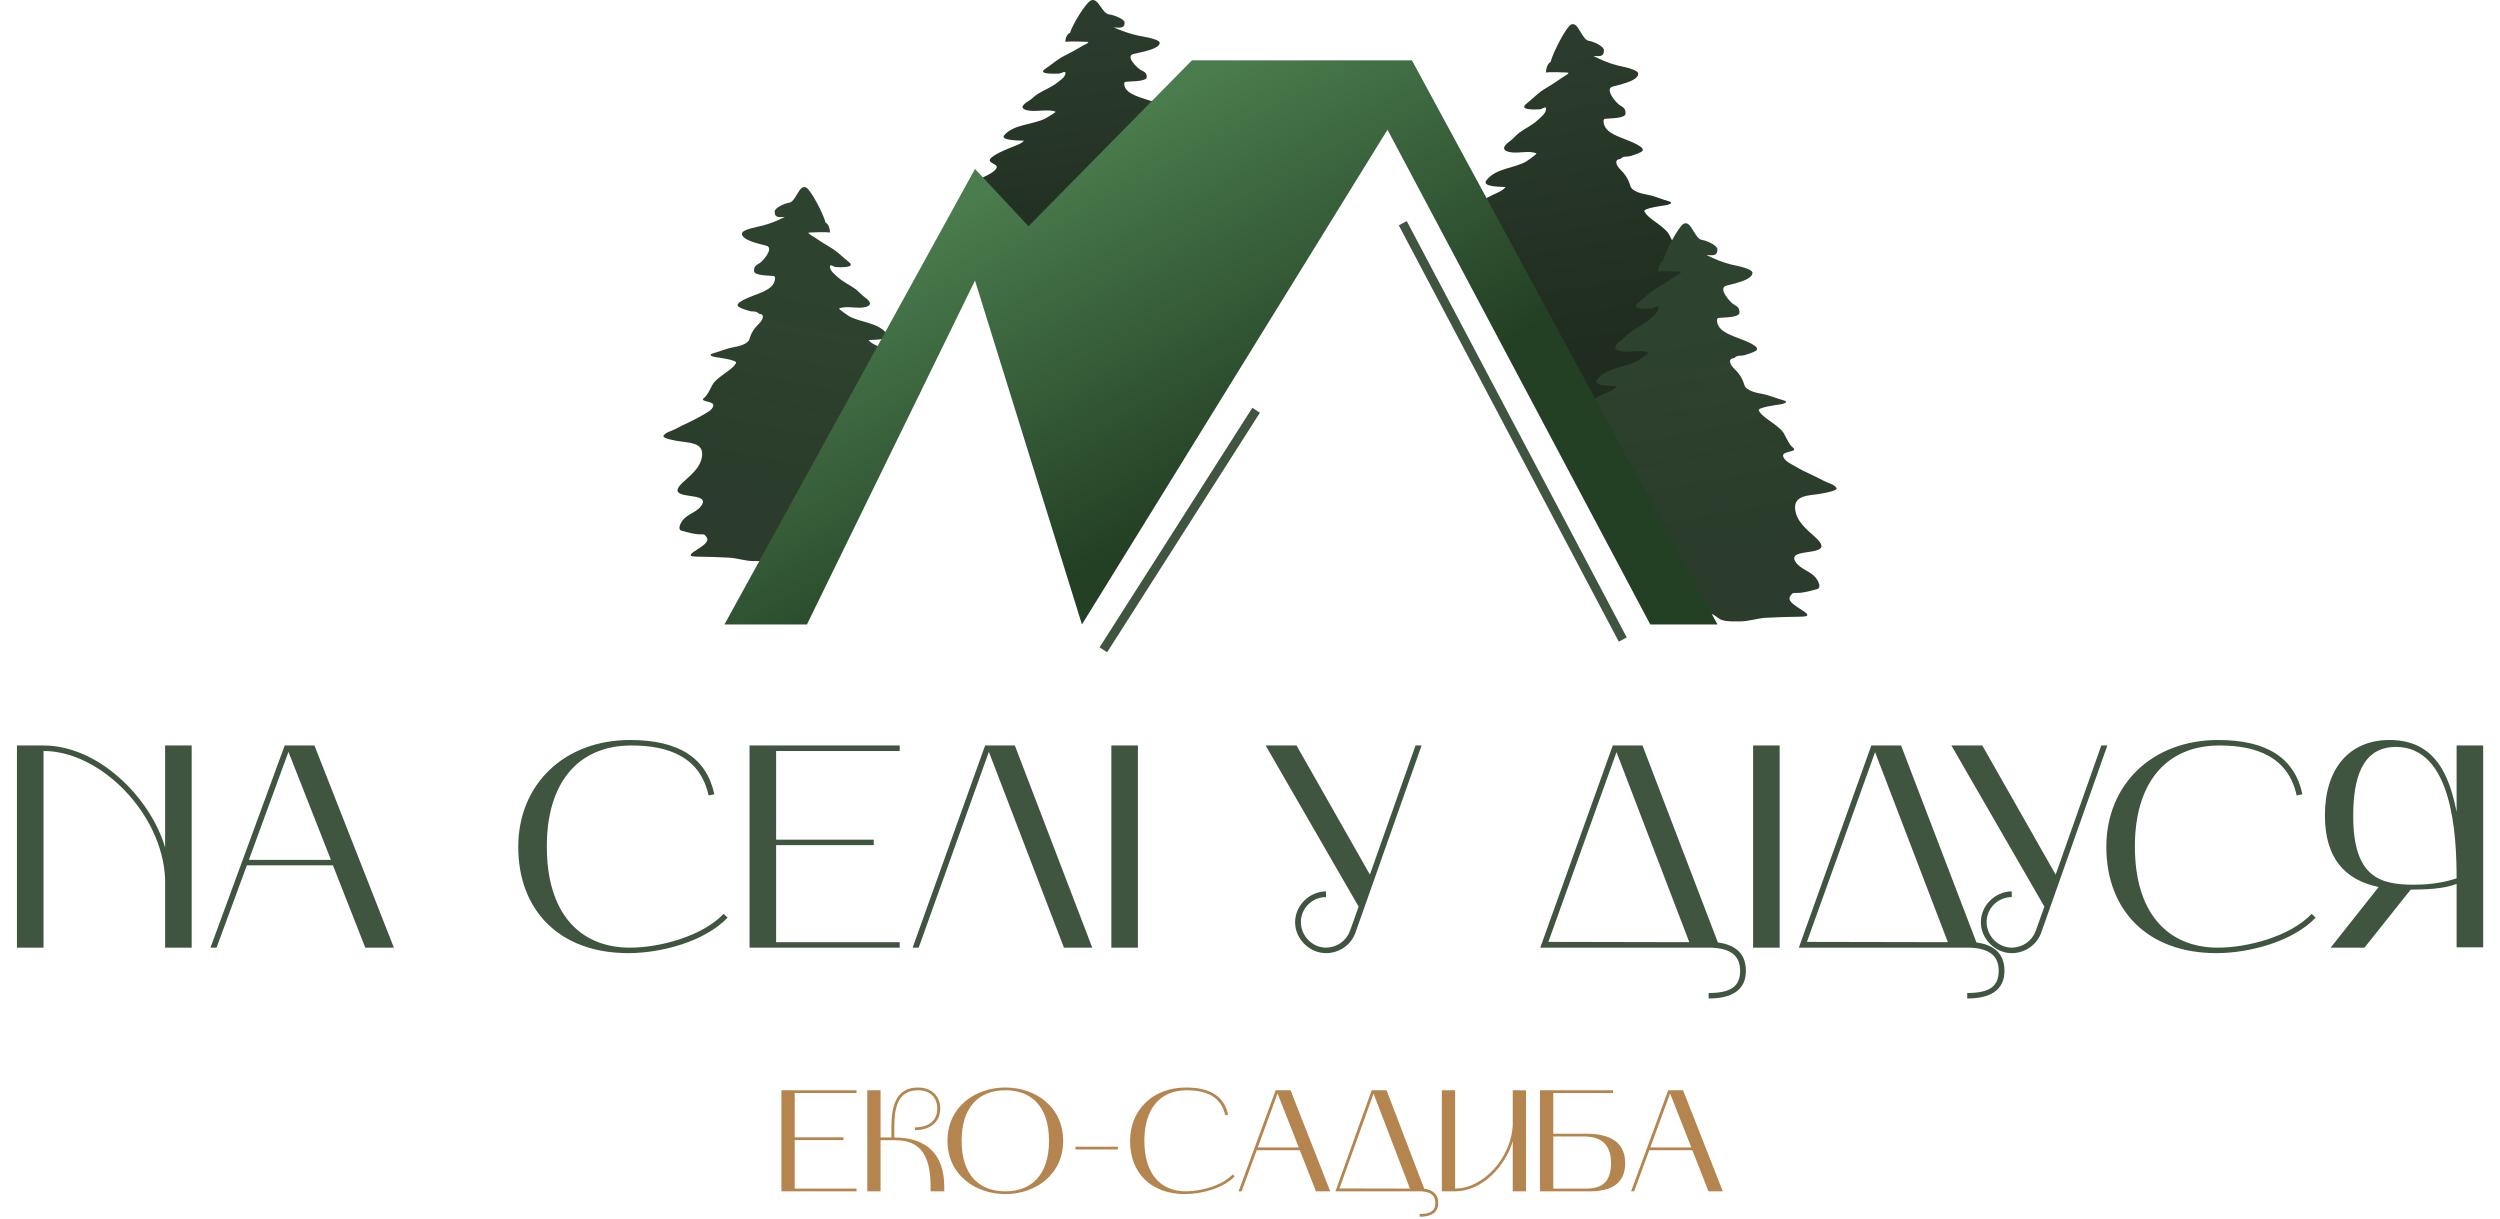
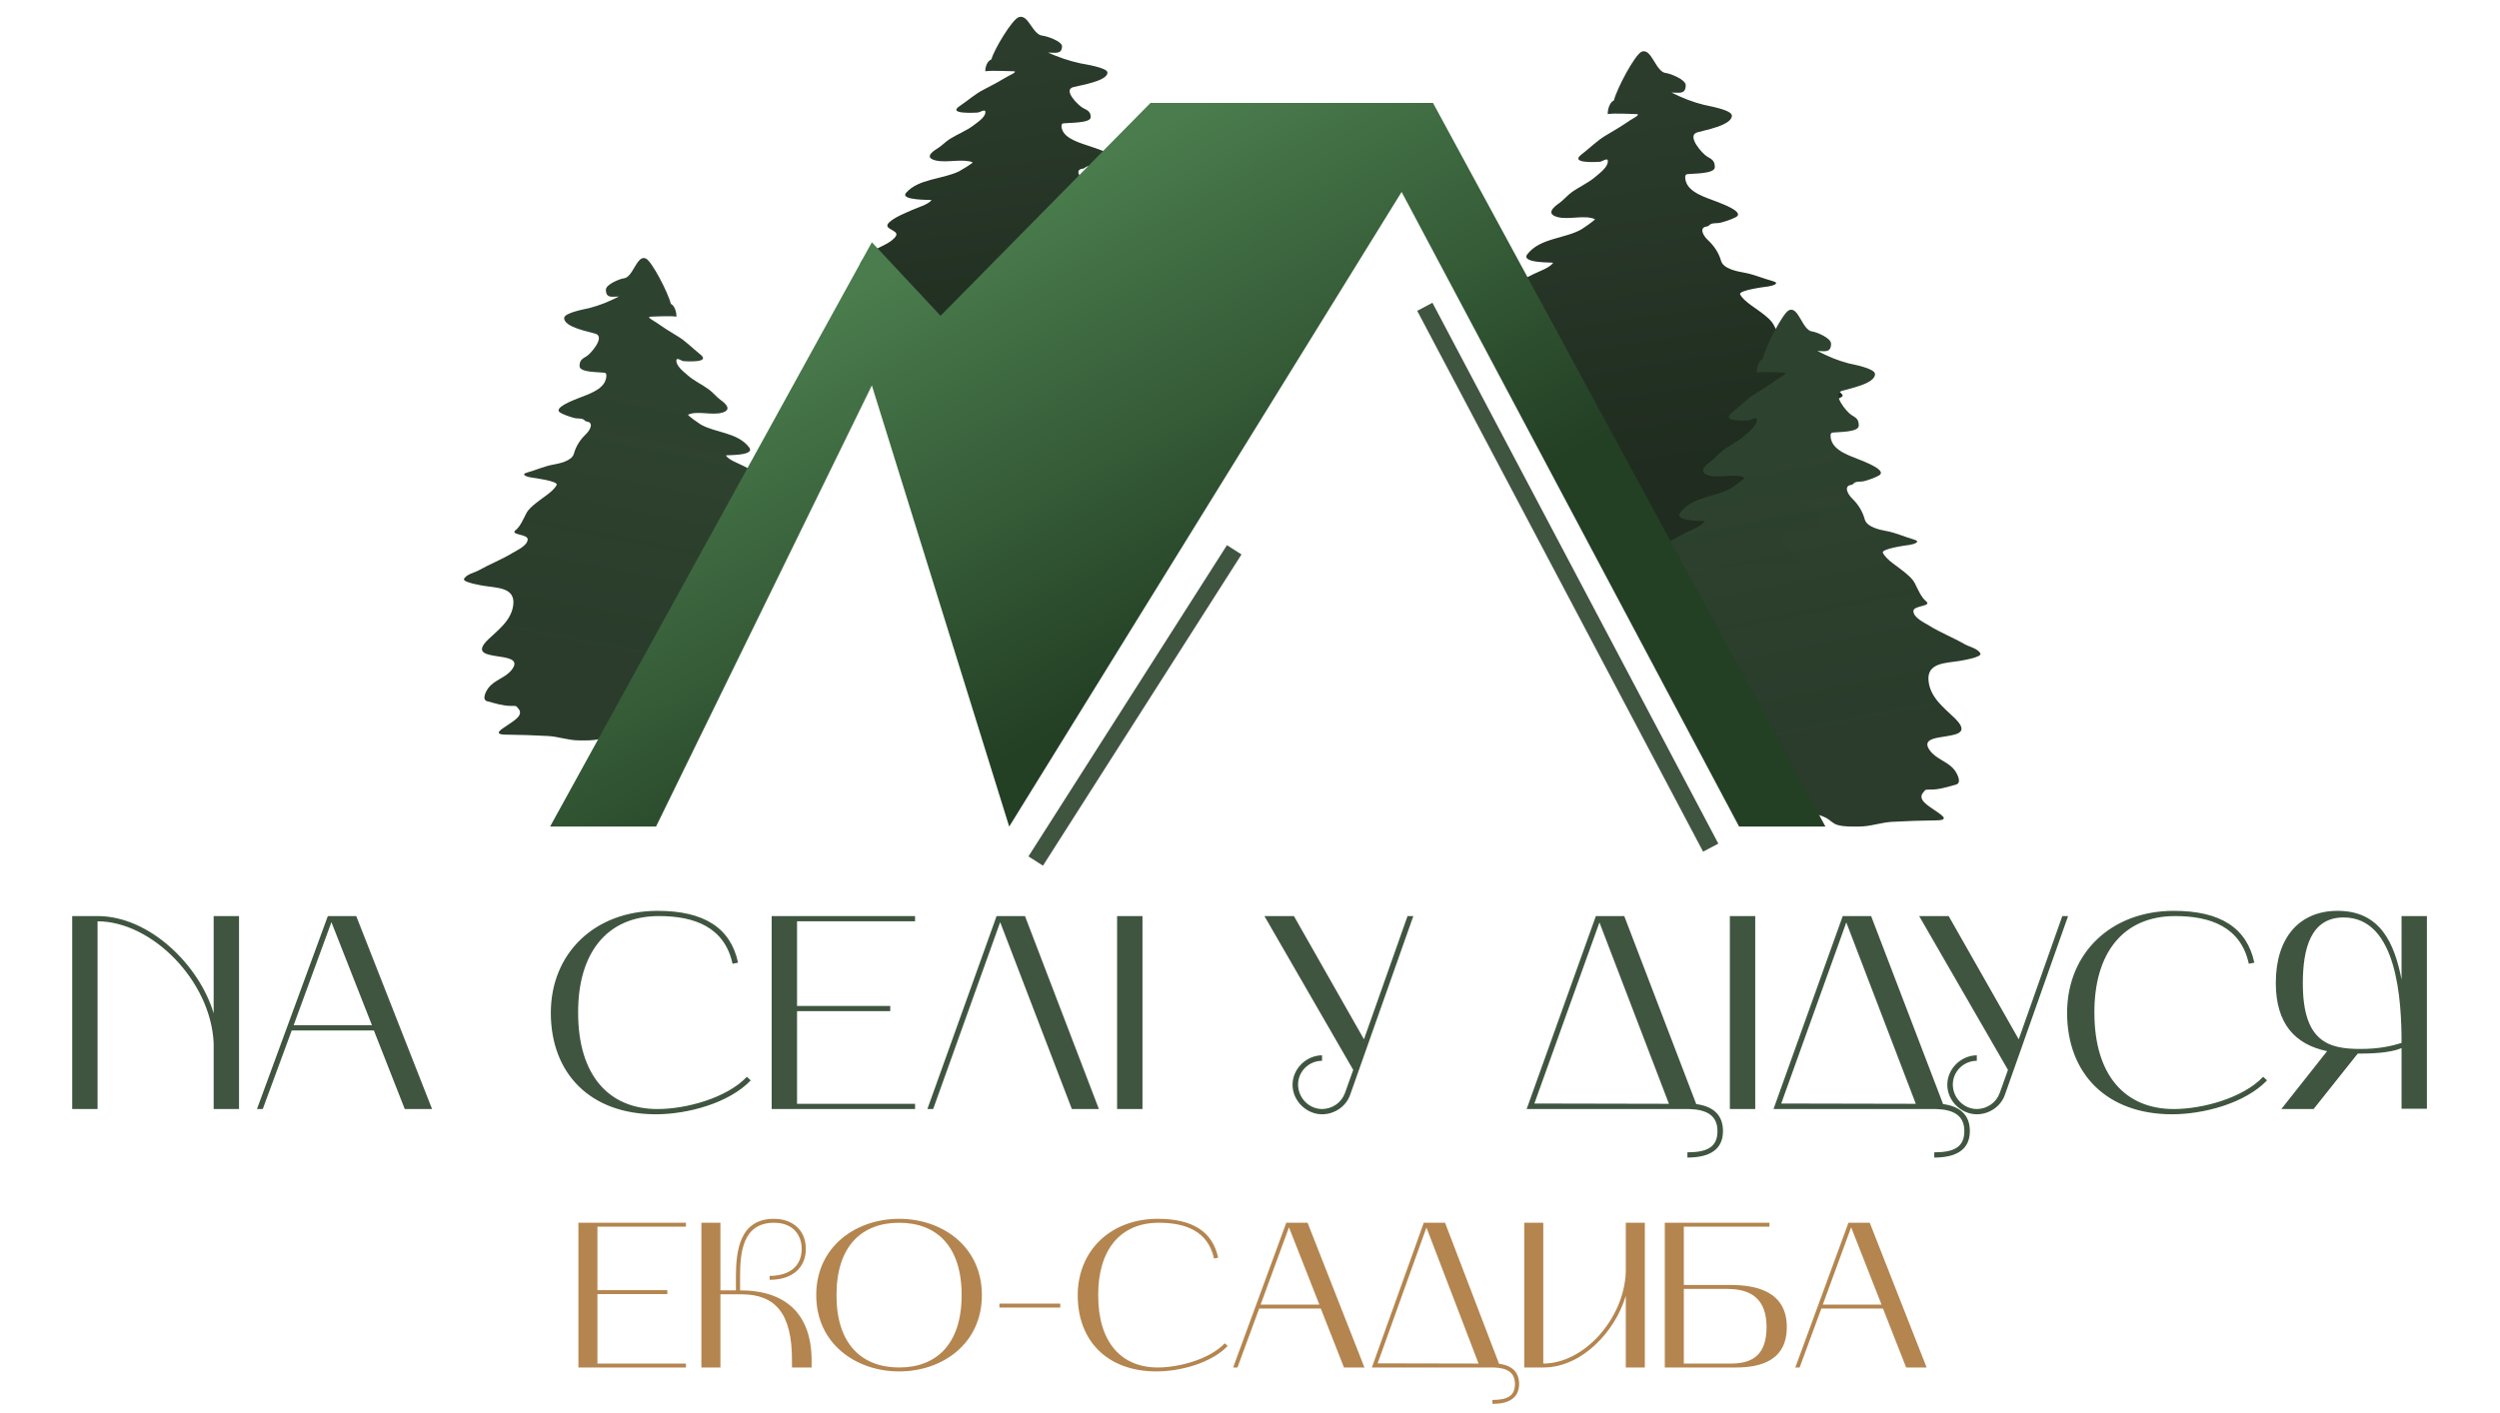
- <svg xmlns="http://www.w3.org/2000/svg" viewBox="0 0 277 135" fill="none">
-   <path d="M177.716 5.573C177.716 6.397 177.126 6.197 176.54 6.197C177.427 6.654 178.275 7.007 179.241 7.256C179.536 7.332 181.516 7.669 181.516 8.168C181.516 9.012 179.23 9.418 178.659 9.598C177.757 9.884 179.096 11.434 179.475 11.656C179.906 11.911 180.113 12.042 180.113 12.569C180.113 13.159 178.296 13.099 177.83 13.167C177.604 13.201 177.675 13.584 177.716 13.744C177.977 14.758 179.413 15.159 180.226 15.495C180.606 15.652 182.643 16.401 181.835 16.838C181.469 17.037 180.993 17.195 180.595 17.305C180.334 17.378 180.035 17.311 179.787 17.422C179.669 17.474 179.607 17.611 179.475 17.627C178.794 17.704 179.129 18.391 179.531 18.78C180.074 19.303 180.438 19.883 180.63 20.575C180.818 21.253 182.004 21.476 182.509 21.568C183.322 21.716 184.075 22.067 184.87 22.29C185.57 22.487 184.813 22.709 184.501 22.75L184.489 22.752C184.253 22.783 182.026 23.076 182.197 23.429C182.49 24.032 183.528 24.625 184.04 25.056C184.396 25.355 184.738 25.608 184.962 26.034C185.216 26.517 185.497 27.214 185.919 27.552C186.502 28.02 184.834 27.901 184.834 28.399C184.834 28.972 185.804 29.398 186.195 29.64C187.176 30.245 188.268 30.661 189.272 31.231C189.684 31.464 190.349 31.567 190.619 32.004C190.831 32.348 188.903 32.641 188.733 32.668C187.652 32.844 185.987 32.802 186.139 34.34C186.28 35.776 187.458 36.635 188.393 37.529C190.833 39.861 184.938 38.408 186.224 40.251C186.798 41.075 187.826 41.218 188.407 41.996C188.624 42.286 189.047 43.072 188.507 43.215C187.766 43.409 187.095 43.638 186.323 43.638C185.804 43.638 185.912 43.621 185.671 43.901C185.151 44.503 186.191 45.056 186.614 45.36C187.101 45.712 188.135 46.25 186.819 46.265C185.528 46.281 184.266 46.318 182.984 46.389C182.035 46.442 181.131 46.791 180.169 46.791C179.543 46.791 178.895 46.827 178.284 46.659C177.851 46.541 177.63 46.22 177.249 46.032C175.847 45.338 174.032 45.745 172.562 45.745L160.844 26.954C161.106 26.415 161.415 26.069 161.921 25.713C162.473 25.326 163.497 24.906 163.821 24.268C164.141 23.64 162.576 23.623 163.297 22.881C163.784 22.379 164.579 22.019 165.182 21.699C165.61 21.473 166.524 21.163 166.806 20.729C166.841 20.674 164.074 20.801 164.686 19.991C165.723 18.619 167.732 18.677 169.096 17.897C169.16 17.86 170.344 17.05 170.23 16.999C169.377 16.617 168.096 17.083 167.16 16.824C166.202 16.558 166.818 15.986 167.288 15.649C167.671 15.375 167.953 14.988 168.33 14.707C168.97 14.232 169.721 13.902 170.315 13.364C170.662 13.051 171.365 12.528 171.301 12C171.27 11.746 170.822 12.102 170.641 12.109C170.395 12.12 168.12 12.284 169.138 11.482C169.85 10.921 170.421 10.286 171.208 9.818C171.859 9.431 172.518 9.008 173.137 8.569C173.298 8.455 174.094 8.045 173.647 8.037C173.004 8.025 171.918 7.946 171.301 8.037C171.279 8.04 171.303 7.125 171.807 6.866C172.059 5.829 173.531 2.981 174.073 2.722C174.904 2.325 175.227 4.444 176.087 4.534C176.433 4.57 177.716 5.082 177.716 5.573Z" fill="url(#paint0_linear_4884_7346)" />
-   <path d="M190.287 27.635C190.287 28.459 189.683 28.259 189.084 28.259C189.991 28.715 190.859 29.069 191.846 29.317C192.149 29.393 194.174 29.731 194.174 30.23C194.174 31.074 191.835 31.479 191.252 31.66C190.329 31.946 191.699 33.495 192.086 33.718C192.527 33.972 192.738 34.103 192.738 34.63C192.738 35.22 190.88 35.16 190.403 35.229C190.172 35.262 190.245 35.645 190.287 35.805C190.553 36.819 192.022 37.221 192.854 37.557C193.242 37.714 195.326 38.462 194.5 38.9C194.126 39.098 193.638 39.257 193.231 39.367C192.964 39.439 192.659 39.373 192.405 39.484C192.285 39.536 192.221 39.673 192.086 39.688C191.39 39.766 191.732 40.453 192.144 40.841C192.699 41.365 193.071 41.944 193.267 42.637C193.46 43.315 194.673 43.537 195.189 43.629C196.02 43.777 196.791 44.129 197.603 44.352C198.32 44.548 197.545 44.77 197.226 44.812L197.214 44.813C196.973 44.844 194.695 45.138 194.87 45.49C195.169 46.093 196.231 46.687 196.755 47.118C197.119 47.417 197.469 47.669 197.697 48.096C197.957 48.579 198.244 49.276 198.676 49.614C199.273 50.081 197.567 49.962 197.567 50.46C197.567 51.034 198.559 51.459 198.959 51.701C199.962 52.307 201.079 52.723 202.106 53.292C202.527 53.526 203.207 53.628 203.483 54.066C203.7 54.409 201.728 54.702 201.555 54.73C200.449 54.906 198.746 54.863 198.901 56.401C199.046 57.838 200.25 58.697 201.207 59.591C203.702 61.923 197.673 60.469 198.988 62.313C199.575 63.136 200.627 63.279 201.221 64.057C201.443 64.348 201.875 65.134 201.323 65.276C200.566 65.471 199.88 65.699 199.09 65.699C198.558 65.699 198.669 65.683 198.423 65.962C197.891 66.564 198.955 67.117 199.387 67.422C199.886 67.773 200.942 68.311 199.597 68.327C198.277 68.342 196.986 68.379 195.675 68.451C194.704 68.504 193.779 68.852 192.796 68.852C192.155 68.852 191.493 68.888 190.867 68.721C190.425 68.602 190.199 68.282 189.809 68.093C188.376 67.4 186.519 67.807 185.016 67.807L173.031 49.016C173.299 48.476 173.616 48.131 174.133 47.775C174.697 47.387 175.745 46.967 176.076 46.33C176.404 45.701 174.803 45.685 175.54 44.943C176.039 44.441 176.851 44.081 177.469 43.761C177.906 43.534 178.841 43.225 179.129 42.79C179.165 42.736 176.335 42.863 176.961 42.053C178.021 40.68 180.076 40.738 181.471 39.958C181.537 39.921 182.748 39.112 182.631 39.061C181.759 38.679 180.448 39.145 179.491 38.885C178.511 38.62 179.141 38.047 179.622 37.71C180.013 37.436 180.302 37.049 180.688 36.769C181.342 36.294 182.11 35.964 182.718 35.426C183.072 35.112 183.791 34.59 183.726 34.061C183.694 33.808 183.236 34.163 183.051 34.171C182.799 34.181 180.472 34.345 181.514 33.543C182.242 32.983 182.826 32.348 183.631 31.879C184.296 31.492 184.971 31.07 185.604 30.631C185.768 30.517 186.583 30.106 186.126 30.098C185.468 30.087 184.358 30.007 183.726 30.098C183.704 30.101 183.729 29.187 184.244 28.928C184.501 27.891 186.007 25.043 186.561 24.784C187.411 24.387 187.742 26.505 188.621 26.595C188.974 26.631 190.287 27.143 190.287 27.635Z" fill="url(#paint1_linear_4884_7346)" />
-   <path d="M124.61 2.505C124.61 3.216 124.005 3.044 123.406 3.044C124.313 3.438 125.181 3.743 126.169 3.958C126.471 4.024 128.496 4.315 128.496 4.746C128.496 5.475 126.157 5.825 125.574 5.981C124.652 6.228 126.021 7.566 126.408 7.759C126.849 7.978 127.06 8.091 127.06 8.547C127.06 9.056 125.202 9.004 124.726 9.063C124.494 9.092 124.568 9.423 124.61 9.561C124.876 10.437 126.345 10.784 127.176 11.074C127.565 11.21 129.649 11.856 128.822 12.234C128.448 12.405 127.96 12.542 127.553 12.637C127.287 12.7 126.981 12.642 126.727 12.738C126.607 12.783 126.544 12.901 126.408 12.915C125.712 12.982 126.054 13.575 126.466 13.911C127.021 14.363 127.393 14.863 127.59 15.461C127.782 16.047 128.995 16.239 129.511 16.318C130.342 16.446 131.113 16.75 131.925 16.942C132.642 17.112 131.867 17.304 131.548 17.339L131.536 17.341C131.295 17.367 129.017 17.621 129.192 17.925C129.491 18.446 130.553 18.959 131.077 19.331C131.441 19.589 131.791 19.808 132.02 20.176C132.279 20.593 132.567 21.195 132.999 21.487C133.595 21.89 132.745 22.299 132.745 22.729C132.745 23.224 132.881 23.081 133.281 23.29C134.284 23.812 135.401 24.172 136.428 24.663C136.849 24.865 136.53 25.527 136.807 25.905C137.024 26.202 136.05 25.881 135.877 25.905C134.771 26.057 133.069 26.02 133.223 27.349C133.368 28.589 134.573 29.331 135.529 30.103C138.024 32.117 131.996 30.862 133.31 32.454C133.898 33.165 132.817 32.419 133.412 33.091C131.15 32.555 132.281 33.637 131.729 33.759C130.971 33.927 134.202 35.379 133.412 35.379C132.881 35.379 132.991 35.365 132.745 35.606C132.213 36.126 131.587 36.505 132.02 36.767C132.519 37.071 132.058 37.433 130.713 37.446C129.393 37.459 131.309 37.694 129.997 37.755C129.027 37.801 128.102 38.102 127.118 38.102C126.477 38.102 125.815 38.133 125.19 37.988C124.747 37.886 124.521 37.609 124.131 37.446C122.698 36.847 120.841 37.199 119.338 37.199L107.354 20.97C107.621 20.504 107.938 20.206 108.456 19.898C109.019 19.564 110.067 19.201 110.399 18.651C110.726 18.108 109.125 18.094 109.862 17.453C110.361 17.019 111.173 16.708 111.791 16.432C112.228 16.236 113.163 15.969 113.451 15.594C113.487 15.547 110.658 15.656 111.283 14.957C112.344 13.772 114.399 13.821 115.793 13.148C115.859 13.116 117.07 12.417 116.953 12.373C116.081 12.043 114.77 12.445 113.814 12.221C112.833 11.992 113.463 11.498 113.944 11.207C114.336 10.97 114.624 10.636 115.01 10.393C115.664 9.983 116.432 9.698 117.04 9.234C117.395 8.963 118.114 8.512 118.048 8.055C118.017 7.836 117.558 8.143 117.374 8.15C117.121 8.159 114.795 8.3 115.837 7.607C116.564 7.124 117.148 6.575 117.954 6.17C118.619 5.836 119.294 5.472 119.926 5.093C120.09 4.994 120.905 4.639 120.448 4.632C119.79 4.623 118.68 4.554 118.048 4.632C118.026 4.635 118.051 3.845 118.566 3.621C118.823 2.726 120.329 0.266 120.883 0.043C121.733 -0.3 122.064 1.529 122.943 1.607C123.297 1.638 124.61 2.08 124.61 2.505Z" fill="url(#paint2_linear_4884_7346)" />
-   <path d="M85.832 23.448C85.832 24.222 86.396 24.035 86.955 24.035C86.108 24.463 85.299 24.795 84.377 25.029C84.094 25.1 82.204 25.417 82.204 25.886C82.204 26.679 84.387 27.06 84.932 27.23C85.793 27.498 84.515 28.954 84.153 29.163C83.741 29.401 83.544 29.525 83.544 30.02C83.544 30.574 85.279 30.518 85.723 30.582C85.939 30.613 85.871 30.973 85.832 31.124C85.583 32.076 84.213 32.453 83.436 32.769C83.074 32.917 81.129 33.619 81.9 34.031C82.249 34.217 82.705 34.366 83.084 34.469C83.333 34.538 83.618 34.475 83.856 34.579C83.968 34.628 84.027 34.757 84.153 34.771C84.803 34.844 84.483 35.49 84.099 35.854C83.581 36.346 83.234 36.891 83.05 37.541C82.871 38.178 81.739 38.387 81.257 38.473C80.481 38.612 79.762 38.943 79.004 39.152C78.335 39.337 79.058 39.545 79.356 39.584L79.367 39.585C79.592 39.615 81.718 39.891 81.555 40.222C81.275 40.788 80.285 41.346 79.795 41.751C79.456 42.031 79.129 42.269 78.916 42.669C78.674 43.123 78.405 43.778 78.002 44.095C77.445 44.534 79.037 44.422 79.037 44.891C79.037 45.429 78.112 45.829 77.738 46.056C76.802 46.625 75.76 47.016 74.801 47.551C74.408 47.77 73.774 47.866 73.516 48.277C73.313 48.6 75.154 48.875 75.316 48.901C76.348 49.066 77.937 49.027 77.792 50.471C77.657 51.821 76.533 52.628 75.64 53.467C73.312 55.658 78.938 54.293 77.711 56.025C77.163 56.798 76.182 56.932 75.627 57.663C75.42 57.936 75.016 58.675 75.532 58.808C76.239 58.991 76.879 59.206 77.616 59.206C78.112 59.206 78.009 59.191 78.239 59.453C78.735 60.018 77.742 60.538 77.339 60.824C76.873 61.154 75.887 61.659 77.143 61.674C78.375 61.688 79.579 61.724 80.804 61.791C81.709 61.84 82.573 62.168 83.49 62.168C84.089 62.168 84.707 62.201 85.29 62.044C85.704 61.933 85.915 61.632 86.278 61.455C87.616 60.803 89.349 61.186 90.752 61.186L101.938 43.533C101.687 43.026 101.392 42.702 100.909 42.368C100.383 42.003 99.405 41.609 99.095 41.01C98.79 40.42 100.284 40.404 99.596 39.708C99.13 39.236 98.372 38.897 97.796 38.597C97.388 38.384 96.515 38.093 96.246 37.685C96.213 37.634 98.854 37.753 98.27 36.992C97.28 35.703 95.362 35.757 94.061 35.025C93.999 34.99 92.869 34.23 92.978 34.182C93.792 33.823 95.015 34.261 95.908 34.017C96.823 33.767 96.235 33.23 95.786 32.913C95.421 32.656 95.152 32.292 94.791 32.029C94.181 31.582 93.464 31.273 92.897 30.767C92.566 30.473 91.895 29.982 91.956 29.485C91.985 29.247 92.413 29.581 92.585 29.588C92.821 29.598 94.992 29.752 94.02 28.998C93.341 28.472 92.796 27.876 92.044 27.435C91.423 27.072 90.793 26.675 90.203 26.263C90.05 26.156 89.289 25.77 89.716 25.762C90.33 25.752 91.366 25.677 91.956 25.762C91.977 25.765 91.953 24.906 91.473 24.663C91.232 23.689 89.827 21.013 89.31 20.77C88.517 20.397 88.208 22.387 87.388 22.472C87.057 22.506 85.832 22.986 85.832 23.448Z" fill="url(#paint3_linear_4884_7346)" />
-   <path d="M153.733 14.372L119.879 69.189L108.03 31.085L89.41 69.189H80.269L108.03 18.718L113.957 25.068L132.066 6.685H156.441L190.296 69.189H182.848L153.733 14.372Z" fill="url(#paint4_linear_4884_7346)" />
-   <path d="M155.428 24.734L179.803 70.861" stroke="#3F5540" />
-   <path d="M139.178 45.458L122.251 72" stroke="#3F5540" />
-   <path d="M18.294 93.896V82.6H21.238V105H18.294V97.352C17.974 90.12 11.126 83.208 4.822 83.208V105H1.878V82.6H4.822C10.902 82.6 16.662 88.36 18.294 93.896ZM31.545 82.6H34.841L43.641 105H40.473L36.889 95.88H27.353L23.993 105H23.321L31.545 82.6ZM31.961 83.304L27.577 95.272H36.665L31.961 83.304ZM80.174 101.256L80.622 101.672C78.094 104.328 73.262 105.608 69.614 105.608C61.998 105.608 57.422 100.872 57.422 93.832C57.422 86.92 62.51 81.992 69.806 81.992C75.214 81.992 78.286 83.976 79.15 88.008L78.51 88.136C77.582 83.88 74.094 82.6 69.966 82.6C63.854 82.6 60.558 86.984 60.59 93.832C60.59 101.064 64.142 105 69.806 105C73.07 105 77.806 103.752 80.174 101.256ZM83.051 82.6H99.691V83.208H85.995V93.032H96.811V93.64H85.995V104.392H99.691V105H83.051V82.6ZM109.566 83.304L101.79 105H101.118L109.15 82.6H112.446L121.022 105H117.886L109.566 83.304ZM126.081 105H123.137V82.6H126.081V105ZM156.841 82.6H157.513L150.185 103.336C149.705 104.712 148.361 105.608 146.921 105.608C145.097 105.608 143.497 104.04 143.497 102.184C143.497 100.36 145.033 98.792 146.921 98.76V99.4C145.385 99.4 144.137 100.648 144.137 102.152C144.137 103.656 145.353 105 146.953 105C148.137 104.968 149.161 104.264 149.577 103.144L150.537 100.456L140.233 82.6H143.657L151.785 96.904L156.841 82.6ZM170.662 105L178.694 82.6H181.99L190.342 104.424C192.294 104.68 193.446 105.672 193.446 107.56C193.446 109.736 191.846 110.632 189.318 110.632V110.024C191.654 110.024 192.806 109.384 192.806 107.56C192.806 105.768 191.59 105.064 189.542 105H170.662ZM179.11 83.336L171.558 104.36L187.174 104.392L179.11 83.336ZM197.187 105H194.243V82.6H197.187V105ZM199.311 105L207.343 82.6H210.639L218.991 104.424C220.943 104.68 222.095 105.672 222.095 107.56C222.095 109.736 220.495 110.632 217.967 110.632V110.024C220.303 110.024 221.455 109.384 221.455 107.56C221.455 105.768 220.239 105.064 218.191 105H199.311ZM207.759 83.336L200.207 104.36L215.823 104.392L207.759 83.336ZM232.822 82.6H233.494L226.166 103.336C225.686 104.712 224.342 105.608 222.902 105.608C221.078 105.608 219.478 104.04 219.478 102.184C219.478 100.36 221.014 98.792 222.902 98.76V99.4C221.366 99.4 220.118 100.648 220.118 102.152C220.118 103.656 221.334 105 222.934 105C224.118 104.968 225.142 104.264 225.558 103.144L226.518 100.456L216.214 82.6H219.638L227.766 96.904L232.822 82.6ZM256.133 101.256L256.581 101.672C254.053 104.328 249.221 105.608 245.573 105.608C237.957 105.608 233.381 100.872 233.381 93.832C233.381 86.92 238.469 81.992 245.765 81.992C251.173 81.992 254.245 83.976 255.109 88.008L254.469 88.136C253.541 83.88 250.053 82.6 245.925 82.6C239.813 82.6 236.517 86.984 236.549 93.832C236.549 101.064 240.101 105 245.765 105C249.029 105 253.765 103.752 256.133 101.256ZM257.6 90.344C257.6 85.16 260.288 81.992 264.768 81.992C269.728 81.992 271.36 85.736 272.192 89.96V82.6H275.136V104.968H272.192V97.928C270.848 98.504 268.608 98.568 267.104 98.568L261.984 105H258.24L263.552 98.28C259.872 97.512 257.6 95.144 257.6 90.344ZM272.192 97.32C272.192 92.552 271.744 82.76 265.472 82.76C261.632 82.76 260.736 86.408 260.736 90.408C260.736 97.224 263.744 98.024 267.424 98.024C269.536 98.024 271.008 97.704 272.192 97.32Z" fill="#3F5540" />
-   <path d="M86.582 120.8H94.902V121.104H88.054V126.016H93.462V126.32H88.054V131.696H94.902V132H86.582V120.8ZM99.088 126.032C102.656 126.032 104.624 127.888 104.624 131.488V132H103.104V131.488C103.12 127.792 101.808 126.336 99.184 126.336H97.568V132H96.096V120.8H97.568V126.032H98.768V124.976C98.768 122.896 99.088 120.496 101.712 120.496C103.136 120.496 104.176 121.36 104.176 122.816C104.176 124.304 103.104 125.216 101.376 125.216V124.912C102.944 124.912 103.856 124.128 103.856 122.816C103.856 121.888 103.312 120.8 101.712 120.8C99.296 120.8 99.088 123.088 99.088 124.976V126.032ZM111.397 120.496C114.741 120.496 117.797 122.64 117.797 126.4C117.797 130.16 114.741 132.304 111.397 132.304C108.053 132.304 104.981 130.16 104.981 126.4C104.981 122.64 108.053 120.496 111.397 120.496ZM111.397 132C114.277 132 116.229 130.192 116.229 126.4C116.229 122.592 114.277 120.8 111.397 120.8C108.517 120.8 106.549 122.592 106.549 126.4C106.549 130.208 108.517 132 111.397 132ZM119.154 127.36V127.056H123.858V127.36H119.154ZM136.587 130.128L136.811 130.336C135.547 131.664 133.131 132.304 131.307 132.304C127.499 132.304 125.211 129.936 125.211 126.416C125.211 122.96 127.755 120.496 131.403 120.496C134.107 120.496 135.643 121.488 136.075 123.504L135.755 123.568C135.291 121.44 133.547 120.8 131.483 120.8C128.427 120.8 126.779 122.992 126.795 126.416C126.795 130.032 128.571 132 131.403 132C133.035 132 135.403 131.376 136.587 130.128ZM141.345 120.8H142.993L147.393 132H145.809L144.017 127.44H139.249L137.569 132H137.233L141.345 120.8ZM141.553 121.152L139.361 127.136H143.905L141.553 121.152ZM147.966 132L151.982 120.8H153.63L157.806 131.712C158.782 131.84 159.358 132.336 159.358 133.28C159.358 134.368 158.558 134.816 157.294 134.816V134.512C158.462 134.512 159.038 134.192 159.038 133.28C159.038 132.384 158.43 132.032 157.406 132H147.966ZM152.19 121.168L148.414 131.68L156.222 131.696L152.19 121.168ZM167.612 126.448C166.812 129.184 164.236 132 161.228 132H159.756V120.8H161.228V131.696C164.38 131.696 167.468 128.24 167.612 124.624V120.8H169.084V132H167.612V126.448ZM170.63 120.8H178.726V121.104H172.102V125.616H175.734C177.702 125.616 180.07 126.112 180.07 128.88C180.07 131.328 178.262 132 176.134 132H170.63V120.8ZM175.782 131.696C177.478 131.696 178.502 130.96 178.502 128.88C178.502 126.704 177.318 125.92 175.462 125.92H172.102V131.696H175.782ZM184.838 120.8H186.486L190.886 132H189.302L187.51 127.44H182.742L181.062 132H180.726L184.838 120.8ZM185.046 121.152L182.854 127.136H187.398L185.046 121.152Z" fill="#B4854F" />
+ <svg xmlns="http://www.w3.org/2000/svg" width="145" height="82" viewBox="0 0 145 82" fill="none">
+   <path d="M97.811 4.947C97.811 5.507 97.394 5.371 96.981 5.371C97.606 5.682 98.204 5.922 98.885 6.091C99.093 6.142 100.489 6.372 100.489 6.711C100.489 7.285 98.877 7.561 98.475 7.684C97.839 7.878 98.783 8.932 99.05 9.083C99.354 9.256 99.5 9.345 99.5 9.703C99.5 10.104 98.219 10.064 97.891 10.11C97.731 10.133 97.782 10.393 97.811 10.502C97.994 11.192 99.006 11.465 99.579 11.693C99.847 11.8 101.283 12.309 100.714 12.606C100.456 12.741 100.12 12.849 99.839 12.924C99.655 12.973 99.445 12.928 99.27 13.003C99.187 13.039 99.143 13.132 99.05 13.142C98.57 13.195 98.806 13.662 99.09 13.926C99.472 14.283 99.729 14.677 99.864 15.147C99.997 15.608 100.833 15.76 101.189 15.822C101.762 15.923 102.293 16.162 102.853 16.313C103.346 16.447 102.812 16.598 102.593 16.626L102.585 16.627C102.418 16.648 100.848 16.848 100.969 17.087C101.175 17.497 101.907 17.901 102.268 18.194C102.519 18.397 102.76 18.569 102.918 18.859C103.097 19.188 103.295 19.661 103.592 19.891C104.004 20.209 102.828 20.128 102.828 20.467C102.828 20.857 103.511 21.146 103.787 21.311C104.478 21.722 105.248 22.005 105.956 22.392C106.246 22.551 106.715 22.621 106.906 22.918C107.055 23.152 105.696 23.351 105.576 23.37C104.814 23.489 103.641 23.461 103.747 24.506C103.847 25.483 104.677 26.067 105.336 26.675C107.056 28.261 102.901 27.273 103.807 28.526C104.212 29.086 104.937 29.183 105.346 29.712C105.499 29.91 105.797 30.444 105.416 30.541C104.894 30.673 104.422 30.829 103.877 30.829C103.511 30.829 103.587 30.817 103.417 31.007C103.051 31.417 103.784 31.793 104.082 32C104.426 32.239 105.154 32.605 104.227 32.615C103.317 32.626 102.428 32.651 101.523 32.7C100.855 32.735 100.217 32.972 99.54 32.972C99.098 32.972 98.641 32.997 98.21 32.883C97.905 32.803 97.749 32.584 97.481 32.456C96.493 31.985 95.213 32.262 94.177 32.262L85.917 19.485C86.102 19.118 86.32 18.883 86.677 18.641C87.065 18.377 87.787 18.092 88.016 17.658C88.241 17.231 87.138 17.22 87.646 16.715C87.99 16.374 88.55 16.129 88.975 15.912C89.277 15.758 89.921 15.547 90.12 15.252C90.144 15.215 88.194 15.301 88.626 14.75C89.356 13.817 90.773 13.856 91.734 13.326C91.779 13.301 92.614 12.751 92.533 12.716C91.932 12.456 91.029 12.773 90.37 12.597C89.694 12.416 90.128 12.027 90.46 11.798C90.729 11.611 90.928 11.348 91.194 11.158C91.645 10.834 92.174 10.61 92.593 10.244C92.838 10.031 93.333 9.676 93.288 9.316C93.266 9.144 92.95 9.386 92.823 9.391C92.649 9.398 91.046 9.509 91.764 8.964C92.265 8.583 92.668 8.151 93.223 7.833C93.681 7.569 94.146 7.282 94.582 6.984C94.696 6.906 95.257 6.627 94.942 6.622C94.489 6.614 93.723 6.56 93.288 6.622C93.273 6.624 93.29 6.002 93.645 5.826C93.822 5.121 94.86 3.184 95.242 3.008C95.828 2.738 96.056 4.179 96.662 4.24C96.906 4.264 97.811 4.612 97.811 4.947Z" fill="url(#paint0_linear_5201_18139)" />
+   <path d="M106.244 19.947C106.244 20.507 105.847 20.371 105.454 20.371C106.05 20.681 106.619 20.922 107.267 21.091C107.466 21.142 108.795 21.372 108.795 21.711C108.795 22.285 107.26 22.561 106.877 22.684C106.272 22.878 107.17 23.932 107.424 24.083C107.714 24.256 107.853 24.345 107.853 24.703C107.853 25.104 106.633 25.064 106.32 25.11C106.168 25.133 106.217 25.393 106.244 25.502C106.419 26.192 107.383 26.465 107.929 26.693C108.184 26.8 109.552 27.309 109.009 27.606C108.764 27.741 108.443 27.849 108.176 27.924C108.001 27.973 107.801 27.928 107.634 28.003C107.555 28.039 107.514 28.132 107.424 28.142C106.968 28.195 107.192 28.662 107.463 28.926C107.827 29.282 108.071 29.677 108.2 30.147C108.327 30.608 109.123 30.76 109.461 30.822C110.007 30.923 110.513 31.162 111.046 31.313C111.516 31.447 111.008 31.598 110.799 31.626L110.791 31.627C110.633 31.648 109.137 31.848 109.252 32.087C109.449 32.497 110.145 32.901 110.489 33.194C110.728 33.397 110.958 33.569 111.108 33.859C111.278 34.188 111.467 34.661 111.751 34.891C112.142 35.209 111.022 35.128 111.022 35.467C111.022 35.857 111.674 36.146 111.936 36.311C112.594 36.722 113.328 37.005 114.002 37.392C114.278 37.551 114.724 37.621 114.906 37.918C115.049 38.152 113.754 38.351 113.64 38.37C112.914 38.489 111.797 38.461 111.898 39.506C111.993 40.483 112.784 41.067 113.412 41.675C115.049 43.261 111.092 42.273 111.955 43.526C112.341 44.086 113.031 44.183 113.421 44.712C113.567 44.91 113.85 45.444 113.488 45.541C112.991 45.673 112.54 45.829 112.022 45.829C111.673 45.829 111.746 45.818 111.584 46.007C111.235 46.417 111.933 46.793 112.217 47C112.545 47.239 113.238 47.605 112.355 47.615C111.488 47.626 110.641 47.651 109.78 47.7C109.144 47.735 108.536 47.972 107.891 47.972C107.47 47.972 107.035 47.997 106.625 47.883C106.334 47.803 106.186 47.584 105.93 47.456C104.989 46.985 103.77 47.262 102.784 47.262L94.917 34.484C95.093 34.118 95.301 33.883 95.64 33.641C96.01 33.377 96.698 33.092 96.916 32.658C97.131 32.231 96.08 32.22 96.564 31.715C96.891 31.374 97.424 31.129 97.83 30.912C98.117 30.758 98.731 30.547 98.92 30.252C98.943 30.215 97.086 30.301 97.496 29.75C98.193 28.817 99.541 28.856 100.457 28.326C100.5 28.301 101.295 27.75 101.218 27.716C100.646 27.456 99.785 27.773 99.157 27.597C98.514 27.416 98.927 27.027 99.243 26.798C99.5 26.611 99.689 26.348 99.943 26.157C100.372 25.834 100.876 25.61 101.275 25.244C101.508 25.031 101.98 24.676 101.937 24.316C101.916 24.144 101.615 24.386 101.494 24.391C101.329 24.398 99.802 24.509 100.485 23.964C100.963 23.583 101.346 23.151 101.875 22.833C102.312 22.57 102.755 22.282 103.17 21.984C103.278 21.906 103.813 21.627 103.512 21.622C103.08 21.614 102.352 21.56 101.937 21.622C101.923 21.624 101.939 21.002 102.277 20.826C102.446 20.121 103.434 18.184 103.798 18.008C104.356 17.738 104.573 19.179 105.15 19.24C105.382 19.264 106.244 19.612 106.244 19.947Z" fill="url(#paint1_linear_5201_18139)" />
+   <path d="M61.622 2.684C61.622 3.169 61.212 3.052 60.806 3.052C61.421 3.321 62.01 3.529 62.68 3.675C62.885 3.72 64.258 3.919 64.258 4.213C64.258 4.71 62.672 4.949 62.276 5.056C61.651 5.224 62.58 6.137 62.842 6.269C63.142 6.418 63.285 6.496 63.285 6.806C63.285 7.154 62.024 7.118 61.701 7.159C61.544 7.178 61.594 7.404 61.622 7.499C61.803 8.096 62.799 8.333 63.363 8.531C63.627 8.623 65.04 9.064 64.48 9.322C64.226 9.439 63.895 9.532 63.619 9.597C63.438 9.64 63.231 9.601 63.058 9.666C62.977 9.697 62.934 9.778 62.842 9.787C62.37 9.833 62.602 10.237 62.881 10.466C63.258 10.775 63.51 11.116 63.644 11.524C63.774 11.924 64.597 12.055 64.947 12.109C65.511 12.196 66.034 12.403 66.585 12.535C67.071 12.651 66.545 12.781 66.329 12.806L66.321 12.807C66.157 12.825 64.612 12.998 64.731 13.206C64.934 13.561 65.654 13.911 66.009 14.165C66.256 14.341 66.493 14.49 66.649 14.741C66.825 15.026 67.02 15.437 67.313 15.636C67.717 15.911 67.14 16.19 67.14 16.483C67.14 16.821 67.233 16.723 67.504 16.866C68.185 17.223 68.942 17.468 69.639 17.803C69.925 17.941 69.708 18.393 69.896 18.651C70.043 18.853 69.382 18.634 69.265 18.651C68.515 18.754 67.36 18.729 67.465 19.636C67.563 20.482 68.38 20.988 69.029 21.515C70.722 22.889 66.632 22.033 67.524 23.119C67.922 23.605 67.19 23.095 67.593 23.554C66.058 23.188 66.826 23.926 66.451 24.01C65.938 24.124 68.129 25.115 67.593 25.115C67.233 25.115 67.308 25.105 67.14 25.27C66.78 25.625 66.355 25.883 66.649 26.062C66.987 26.27 66.675 26.516 65.762 26.525C64.867 26.534 66.166 26.694 65.276 26.736C64.618 26.767 63.991 26.973 63.324 26.973C62.889 26.973 62.44 26.994 62.016 26.895C61.715 26.826 61.562 26.637 61.298 26.525C60.325 26.117 59.066 26.357 58.047 26.357L49.917 15.283C50.099 14.965 50.313 14.762 50.665 14.552C51.047 14.323 51.758 14.076 51.983 13.7C52.205 13.33 51.119 13.32 51.619 12.883C51.957 12.587 52.508 12.375 52.927 12.187C53.223 12.053 53.858 11.871 54.053 11.615C54.078 11.583 52.158 11.657 52.583 11.18C53.302 10.371 54.696 10.405 55.642 9.946C55.687 9.924 56.508 9.447 56.429 9.417C55.837 9.192 54.948 9.466 54.299 9.314C53.634 9.157 54.061 8.82 54.388 8.621C54.653 8.46 54.849 8.232 55.111 8.066C55.554 7.786 56.075 7.592 56.488 7.275C56.728 7.09 57.216 6.782 57.171 6.471C57.15 6.322 56.839 6.531 56.714 6.535C56.543 6.541 54.965 6.638 55.671 6.165C56.165 5.835 56.561 5.461 57.107 5.185C57.558 4.957 58.016 4.708 58.445 4.449C58.557 4.382 59.109 4.14 58.799 4.135C58.353 4.129 57.6 4.082 57.171 4.135C57.156 4.137 57.173 3.598 57.523 3.446C57.697 2.835 58.719 1.156 59.094 1.004C59.671 0.77 59.895 2.018 60.492 2.071C60.732 2.092 61.622 2.394 61.622 2.684Z" fill="url(#paint2_linear_5201_18139)" />
+   <path d="M35.156 16.815C35.156 17.338 35.533 17.211 35.907 17.211C35.341 17.501 34.8 17.725 34.184 17.883C33.995 17.931 32.733 18.145 32.733 18.462C32.733 18.998 34.191 19.255 34.555 19.37C35.13 19.551 34.276 20.535 34.035 20.676C33.76 20.837 33.628 20.92 33.628 21.255C33.628 21.629 34.787 21.591 35.084 21.635C35.228 21.656 35.182 21.899 35.156 22C34.99 22.644 34.074 22.899 33.556 23.112C33.313 23.212 32.014 23.686 32.529 23.964C32.763 24.09 33.067 24.191 33.321 24.261C33.487 24.307 33.677 24.265 33.836 24.335C33.911 24.368 33.95 24.455 34.035 24.465C34.469 24.514 34.255 24.95 33.999 25.196C33.653 25.529 33.42 25.896 33.298 26.336C33.178 26.766 32.422 26.907 32.1 26.966C31.581 27.06 31.101 27.283 30.594 27.424C30.148 27.549 30.631 27.69 30.829 27.716L30.837 27.717C30.987 27.737 32.408 27.923 32.299 28.147C32.112 28.529 31.45 28.906 31.123 29.18C30.896 29.369 30.678 29.53 30.535 29.8C30.374 30.107 30.194 30.549 29.925 30.764C29.553 31.06 30.617 30.985 30.617 31.301C30.617 31.665 29.998 31.935 29.749 32.088C29.123 32.472 28.427 32.736 27.786 33.098C27.524 33.246 27.1 33.311 26.927 33.589C26.792 33.807 28.022 33.993 28.13 34.01C28.82 34.122 29.881 34.095 29.785 35.071C29.695 35.983 28.943 36.528 28.347 37.095C26.791 38.575 30.55 37.653 29.731 38.823C29.364 39.345 28.709 39.436 28.338 39.93C28.2 40.114 27.93 40.613 28.275 40.703C28.747 40.827 29.175 40.972 29.667 40.972C29.999 40.972 29.93 40.961 30.083 41.138C30.415 41.521 29.752 41.871 29.482 42.065C29.171 42.288 28.512 42.629 29.351 42.639C30.174 42.649 30.979 42.672 31.797 42.718C32.402 42.751 32.979 42.973 33.592 42.973C33.992 42.973 34.404 42.995 34.794 42.889C35.071 42.814 35.212 42.611 35.455 42.491C36.349 42.051 37.506 42.309 38.443 42.309L45.917 30.384C45.75 30.041 45.553 29.822 45.23 29.596C44.878 29.35 44.225 29.084 44.018 28.679C43.814 28.28 44.812 28.27 44.353 27.799C44.042 27.481 43.535 27.252 43.15 27.049C42.877 26.905 42.294 26.709 42.115 26.433C42.092 26.399 43.857 26.479 43.466 25.965C42.805 25.094 41.524 25.131 40.654 24.636C40.613 24.613 39.858 24.099 39.931 24.066C40.475 23.824 41.292 24.12 41.889 23.955C42.5 23.787 42.107 23.423 41.807 23.209C41.563 23.035 41.383 22.79 41.142 22.612C40.734 22.31 40.256 22.101 39.877 21.76C39.655 21.561 39.207 21.229 39.248 20.894C39.268 20.733 39.553 20.958 39.669 20.963C39.826 20.97 41.277 21.074 40.627 20.565C40.173 20.209 39.809 19.806 39.307 19.509C38.892 19.263 38.471 18.995 38.077 18.717C37.974 18.644 37.466 18.384 37.752 18.379C38.162 18.371 38.854 18.321 39.248 18.379C39.262 18.381 39.246 17.8 38.925 17.636C38.764 16.978 37.825 15.17 37.48 15.006C36.95 14.754 36.744 16.098 36.196 16.155C35.975 16.178 35.156 16.503 35.156 16.815Z" fill="url(#paint3_linear_5201_18139)" />
+   <path d="M81.326 11.14L58.557 47.975L50.588 22.37L38.065 47.975H31.917L50.588 14.06L54.574 18.328L66.754 5.975H83.148L105.917 47.975H100.908L81.326 11.14Z" fill="url(#paint4_linear_5201_18139)" />
+   <path d="M82.673 17.807L99.261 49.198" stroke="#3F5540" />
+   <path d="M71.614 31.912L60.095 49.975" stroke="#3F5540" />
+   <path d="M12.397 58.818V53.17H13.869V64.37H12.397V60.546C12.237 56.93 8.813 53.474 5.661 53.474V64.37H4.189V53.17H5.661C8.701 53.17 11.581 56.05 12.397 58.818ZM19.022 53.17H20.67L25.07 64.37H23.486L21.694 59.81H16.926L15.246 64.37H14.91L19.022 53.17ZM19.23 53.522L17.038 59.506H21.582L19.23 53.522ZM43.337 62.498L43.561 62.706C42.297 64.034 39.881 64.674 38.057 64.674C34.249 64.674 31.961 62.306 31.961 58.786C31.961 55.33 34.505 52.866 38.153 52.866C40.857 52.866 42.393 53.858 42.825 55.874L42.505 55.938C42.041 53.81 40.297 53.17 38.233 53.17C35.177 53.17 33.529 55.362 33.545 58.786C33.545 62.402 35.321 64.37 38.153 64.37C39.785 64.37 42.153 63.746 43.337 62.498ZM44.775 53.17H53.095V53.474H46.247V58.386H51.655V58.69H46.247V64.066H53.095V64.37H44.775V53.17ZM58.033 53.522L54.145 64.37H53.809L57.825 53.17H59.473L63.761 64.37H62.193L58.033 53.522ZM66.29 64.37H64.818V53.17H66.29V64.37ZM81.67 53.17H82.006L78.342 63.538C78.102 64.226 77.43 64.674 76.71 64.674C75.798 64.674 74.998 63.89 74.998 62.962C74.998 62.05 75.766 61.266 76.71 61.25V61.57C75.942 61.57 75.318 62.194 75.318 62.946C75.318 63.698 75.926 64.37 76.726 64.37C77.318 64.354 77.83 64.002 78.038 63.442L78.518 62.098L73.366 53.17H75.078L79.142 60.322L81.67 53.17ZM88.581 64.37L92.597 53.17H94.245L98.421 64.082C99.397 64.21 99.973 64.706 99.973 65.65C99.973 66.738 99.173 67.186 97.909 67.186V66.882C99.077 66.882 99.653 66.562 99.653 65.65C99.653 64.754 99.045 64.402 98.021 64.37H88.581ZM92.805 53.538L89.029 64.05L96.837 64.066L92.805 53.538ZM101.844 64.37H100.372V53.17H101.844V64.37ZM102.905 64.37L106.921 53.17H108.569L112.745 64.082C113.721 64.21 114.297 64.706 114.297 65.65C114.297 66.738 113.497 67.186 112.233 67.186V66.882C113.401 66.882 113.977 66.562 113.977 65.65C113.977 64.754 113.369 64.402 112.345 64.37H102.905ZM107.129 53.538L103.353 64.05L111.161 64.066L107.129 53.538ZM119.661 53.17H119.997L116.333 63.538C116.093 64.226 115.421 64.674 114.701 64.674C113.789 64.674 112.989 63.89 112.989 62.962C112.989 62.05 113.757 61.266 114.701 61.25V61.57C113.933 61.57 113.309 62.194 113.309 62.946C113.309 63.698 113.917 64.37 114.717 64.37C115.309 64.354 115.821 64.002 116.029 63.442L116.509 62.098L111.357 53.17H113.069L117.133 60.322L119.661 53.17ZM131.316 62.498L131.54 62.706C130.276 64.034 127.86 64.674 126.036 64.674C122.228 64.674 119.94 62.306 119.94 58.786C119.94 55.33 122.484 52.866 126.132 52.866C128.836 52.866 130.372 53.858 130.804 55.874L130.484 55.938C130.02 53.81 128.276 53.17 126.212 53.17C123.156 53.17 121.508 55.362 121.524 58.786C121.524 62.402 123.3 64.37 126.132 64.37C127.764 64.37 130.132 63.746 131.316 62.498ZM132.05 57.042C132.05 54.45 133.394 52.866 135.634 52.866C138.114 52.866 138.93 54.738 139.346 56.85V53.17H140.818V64.354H139.346V60.834C138.674 61.122 137.554 61.154 136.802 61.154L134.242 64.37H132.37L135.026 61.01C133.186 60.626 132.05 59.442 132.05 57.042ZM139.346 60.53C139.346 58.146 139.122 53.25 135.986 53.25C134.066 53.25 133.618 55.074 133.618 57.074C133.618 60.482 135.122 60.882 136.962 60.882C138.018 60.882 138.754 60.722 139.346 60.53Z" fill="#3F5540" />
+   <path d="M33.561 70.97H39.801V71.198H34.665V74.882H38.721V75.11H34.665V79.142H39.801V79.37H33.561V70.97ZM42.941 74.894C45.617 74.894 47.093 76.286 47.093 78.986V79.37H45.953V78.986C45.965 76.214 44.981 75.122 43.013 75.122H41.801V79.37H40.697V70.97H41.801V74.894H42.701V74.102C42.701 72.542 42.941 70.742 44.909 70.742C45.977 70.742 46.757 71.39 46.757 72.482C46.757 73.598 45.953 74.282 44.657 74.282V74.054C45.833 74.054 46.517 73.466 46.517 72.482C46.517 71.786 46.109 70.97 44.909 70.97C43.097 70.97 42.941 72.686 42.941 74.102V74.894ZM52.172 70.742C54.681 70.742 56.972 72.35 56.972 75.17C56.972 77.99 54.681 79.598 52.172 79.598C49.664 79.598 47.361 77.99 47.361 75.17C47.361 72.35 49.664 70.742 52.172 70.742ZM52.172 79.37C54.333 79.37 55.797 78.014 55.797 75.17C55.797 72.314 54.333 70.97 52.172 70.97C50.013 70.97 48.536 72.314 48.536 75.17C48.536 78.026 50.013 79.37 52.172 79.37ZM57.991 75.89V75.662H61.519V75.89H57.991ZM71.065 77.966L71.233 78.122C70.285 79.118 68.473 79.598 67.105 79.598C64.249 79.598 62.533 77.822 62.533 75.182C62.533 72.59 64.441 70.742 67.177 70.742C69.205 70.742 70.357 71.486 70.681 72.998L70.441 73.046C70.093 71.45 68.785 70.97 67.237 70.97C64.945 70.97 63.709 72.614 63.721 75.182C63.721 77.894 65.053 79.37 67.177 79.37C68.401 79.37 70.177 78.902 71.065 77.966ZM74.634 70.97H75.87L79.17 79.37H77.982L76.638 75.95H73.062L71.802 79.37H71.55L74.634 70.97ZM74.79 71.234L73.146 75.722H76.554L74.79 71.234ZM79.599 79.37L82.611 70.97H83.847L86.979 79.154C87.711 79.25 88.143 79.622 88.143 80.33C88.143 81.146 87.543 81.482 86.595 81.482V81.254C87.471 81.254 87.903 81.014 87.903 80.33C87.903 79.658 87.447 79.394 86.679 79.37H79.599ZM82.767 71.246L79.935 79.13L85.791 79.142L82.767 71.246ZM94.334 75.206C93.734 77.258 91.802 79.37 89.546 79.37H88.442V70.97H89.546V79.142C91.91 79.142 94.226 76.55 94.334 73.838V70.97H95.438V79.37H94.334V75.206ZM96.597 70.97H102.669V71.198H97.701V74.582H100.425C101.901 74.582 103.677 74.954 103.677 77.03C103.677 78.866 102.321 79.37 100.725 79.37H96.597V70.97ZM100.461 79.142C101.733 79.142 102.501 78.59 102.501 77.03C102.501 75.398 101.613 74.81 100.221 74.81H97.701V79.142H100.461ZM107.253 70.97H108.489L111.789 79.37H110.601L109.257 75.95H105.681L104.421 79.37H104.169L107.253 70.97ZM107.409 71.234L105.765 75.722H109.173L107.409 71.234Z" fill="#B4854F" />
  <defs>
-     <linearGradient id="paint0_linear_4884_7346" x1="173.708" y1="5.681" x2="178.992" y2="38.125" gradientUnits="userSpaceOnUse">
+     <linearGradient id="paint0_linear_5201_18139" x1="94.985" y1="5.02" x2="98.457" y2="27.12" gradientUnits="userSpaceOnUse">
      <stop stop-color="#2B3C2C" />
      <stop offset="1" stop-color="#1F2C1F" />
    </linearGradient>
-     <linearGradient id="paint1_linear_4884_7346" x1="186.911" y1="36.433" x2="191.441" y2="60.219" gradientUnits="userSpaceOnUse">
+     <linearGradient id="paint1_linear_5201_18139" x1="104.028" y1="25.929" x2="107.211" y2="42.061" gradientUnits="userSpaceOnUse">
      <stop stop-color="#2E432F" />
      <stop offset="1" stop-color="#283A29" stop-opacity="0.99" />
    </linearGradient>
-     <linearGradient id="paint2_linear_4884_7346" x1="120.51" y1="2.598" x2="124.393" y2="30.827" gradientUnits="userSpaceOnUse">
+     <linearGradient id="paint2_linear_5201_18139" x1="58.842" y1="2.747" x2="61.506" y2="22.005" gradientUnits="userSpaceOnUse">
      <stop stop-color="#2B3C2C" />
      <stop offset="1" stop-color="#1F2C1F" />
    </linearGradient>
-     <linearGradient id="paint3_linear_4884_7346" x1="88.983" y1="31.713" x2="84.702" y2="54.048" gradientUnits="userSpaceOnUse">
+     <linearGradient id="paint3_linear_5201_18139" x1="37.261" y1="22.399" x2="34.34" y2="37.475" gradientUnits="userSpaceOnUse">
      <stop stop-color="#2E432F" />
      <stop offset="1" stop-color="#283A29" stop-opacity="0.99" />
    </linearGradient>
-     <linearGradient id="paint4_linear_4884_7346" x1="130.5" y1="9.999" x2="158.5" y2="61.499" gradientUnits="userSpaceOnUse">
+     <linearGradient id="paint4_linear_5201_18139" x1="65.7" y1="8.202" x2="84.505" y2="42.822" gradientUnits="userSpaceOnUse">
      <stop stop-color="#4A7C4D" />
      <stop offset="0.716" stop-color="#233F24" />
    </linearGradient>
  </defs>
</svg>
